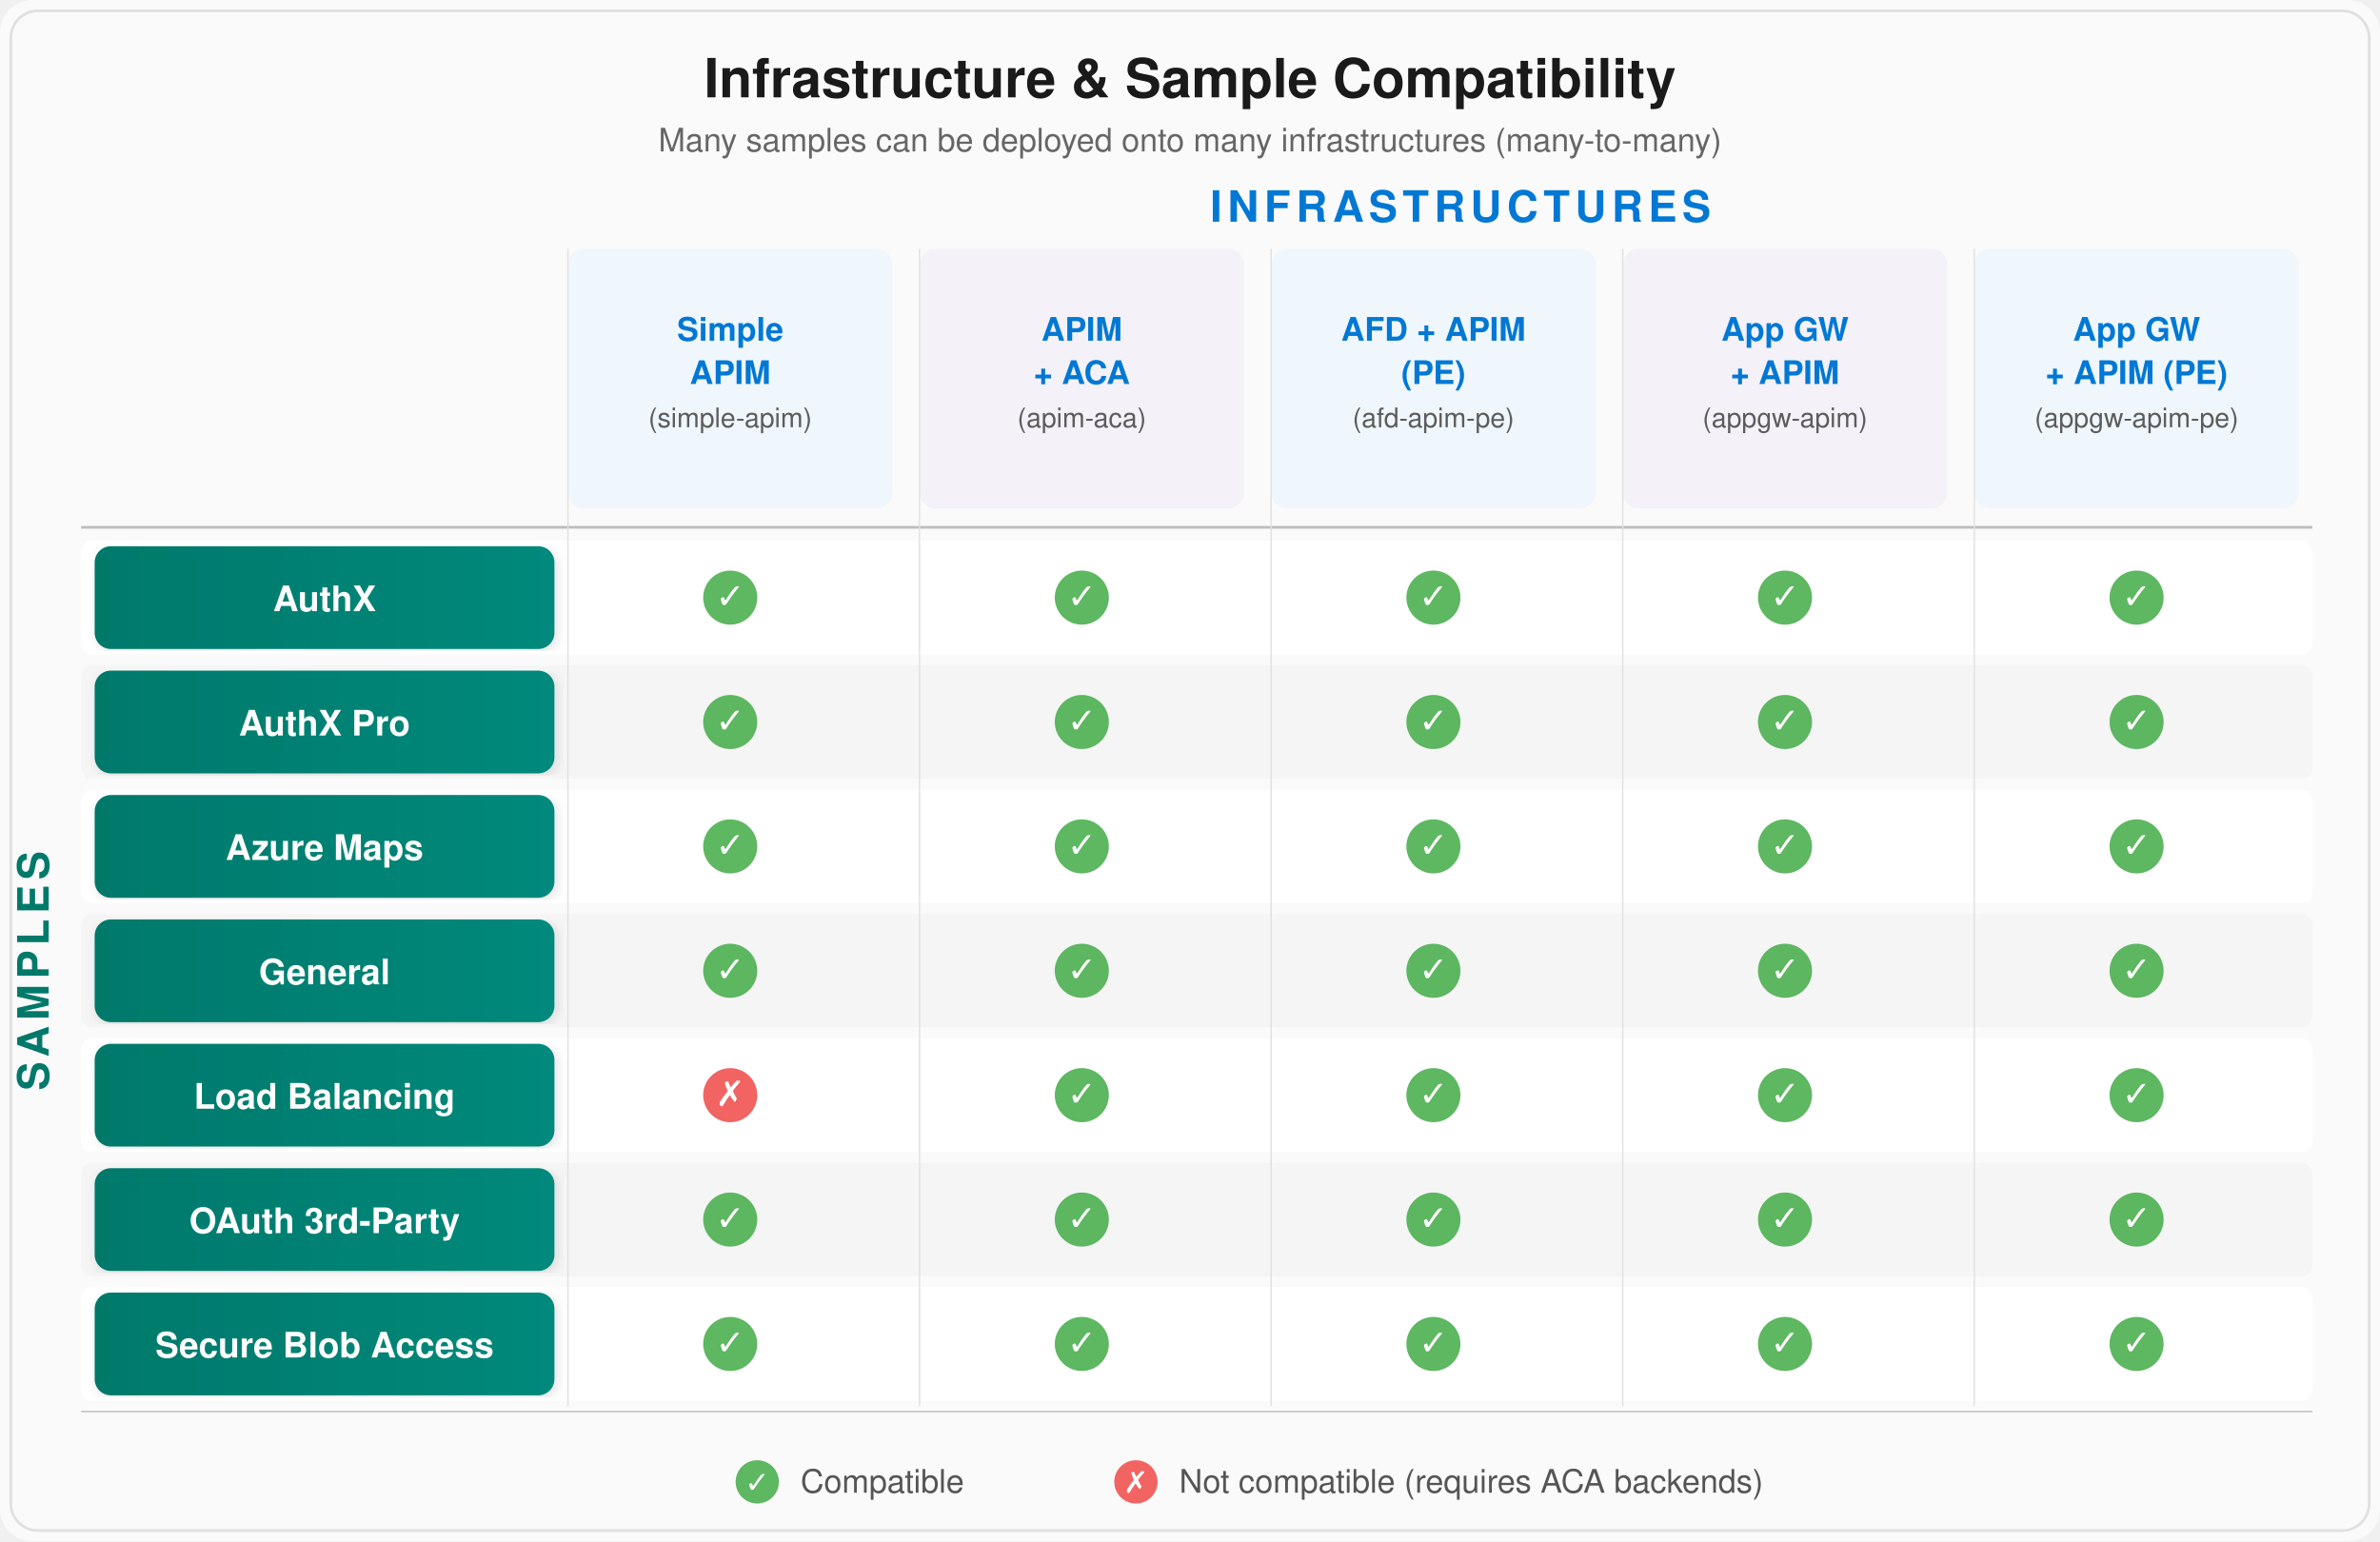
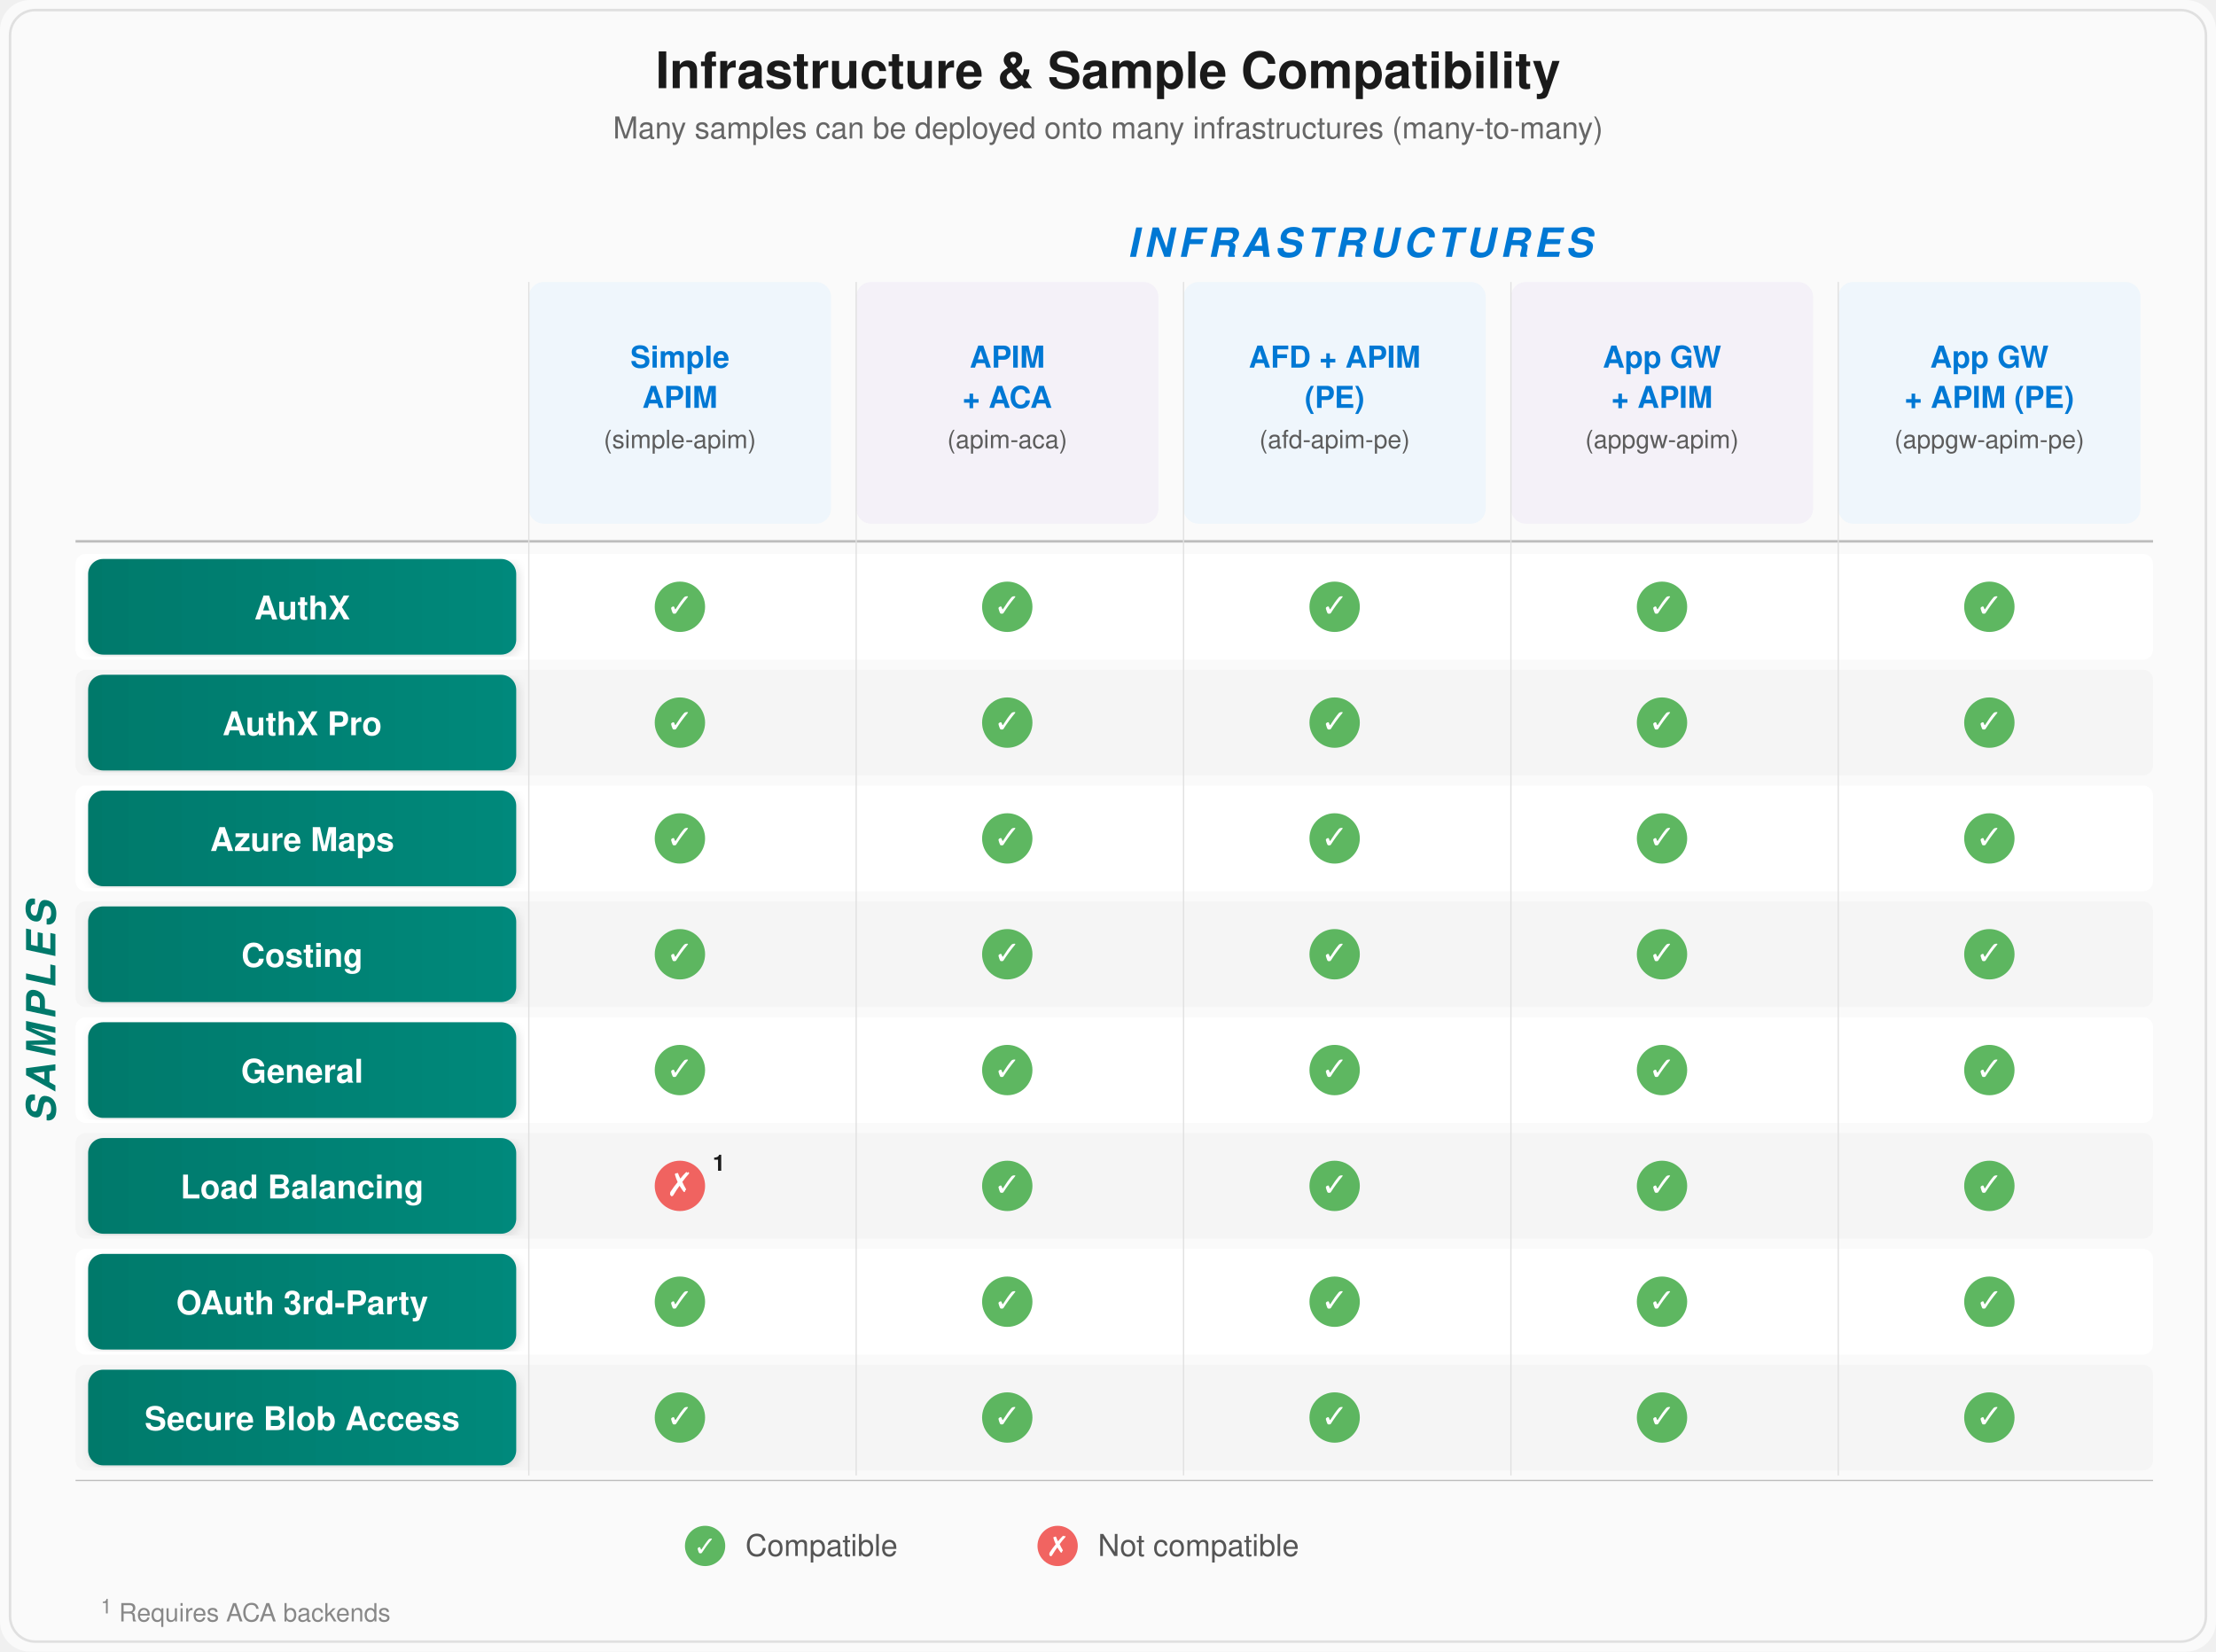
- <svg xmlns="http://www.w3.org/2000/svg" viewBox="0 0 880 570" font-family="Segoe UI, Helvetica, Arial, sans-serif">
+ <svg xmlns="http://www.w3.org/2000/svg" viewBox="0 0 880 656" font-family="Segoe UI, Helvetica, Arial, sans-serif">
  <defs>
    <linearGradient id="headerGrad" x1="0%" y1="0%" x2="0%" y2="100%">
      <stop offset="0%" stop-color="#0078D4" />
      <stop offset="100%" stop-color="#005A9E" />
    </linearGradient>
    <linearGradient id="rowLabelGrad" x1="0%" y1="0%" x2="100%" y2="0%">
      <stop offset="0%" stop-color="#00796B" />
      <stop offset="100%" stop-color="#00897B" />
    </linearGradient>
    <filter id="shadow" x="-2%" y="-2%" width="104%" height="104%">
      <feDropShadow dx="1" dy="1" stdDeviation="2" flood-opacity="0.12" />
    </filter>
  </defs>
-   <rect width="880" height="570" rx="12" fill="#FAFAFA" />
-   <rect x="4" y="4" width="872" height="562" rx="10" fill="none" stroke="#E0E0E0" stroke-width="1" />
-   <text x="440" y="36" text-anchor="middle" font-size="20" font-weight="700" fill="#1A1A1A">Infrastructure &amp; Sample Compatibility</text>
-   <text x="440" y="56" text-anchor="middle" font-size="12" fill="#666666">Many samples can be deployed onto many infrastructures (many-to-many)</text>
-   <text x="540" y="82" text-anchor="middle" font-size="16" font-weight="700" fill="#0078D4" letter-spacing="2">INFRASTRUCTURES</text>
-   <text x="18" y="359" text-anchor="middle" font-size="16" font-weight="700" fill="#00796B" letter-spacing="2" transform="rotate(-90 18 359)">SAMPLES</text>
-   <rect x="210" y="92" width="120" height="96" rx="6" fill="#E3F2FD" opacity="0.5" />
-   <rect x="340" y="92" width="120" height="96" rx="6" fill="#EDE7F6" opacity="0.5" />
-   <rect x="470" y="92" width="120" height="96" rx="6" fill="#E3F2FD" opacity="0.5" />
-   <rect x="600" y="92" width="120" height="96" rx="6" fill="#EDE7F6" opacity="0.5" />
-   <rect x="730" y="92" width="120" height="96" rx="6" fill="#E3F2FD" opacity="0.5" />
-   <text x="270" y="126" text-anchor="middle" font-size="12" font-weight="600" fill="#0078D4">Simple</text>
-   <text x="270" y="142" text-anchor="middle" font-size="12" font-weight="600" fill="#0078D4">APIM</text>
-   <text x="270" y="158" text-anchor="middle" font-size="10" fill="#5C5C5C">(simple-apim)</text>
-   <text x="400" y="126" text-anchor="middle" font-size="12" font-weight="600" fill="#0078D4">APIM</text>
-   <text x="400" y="142" text-anchor="middle" font-size="12" font-weight="600" fill="#0078D4">+ ACA</text>
-   <text x="400" y="158" text-anchor="middle" font-size="10" fill="#5C5C5C">(apim-aca)</text>
-   <text x="530" y="126" text-anchor="middle" font-size="12" font-weight="600" fill="#0078D4">AFD + APIM</text>
-   <text x="530" y="142" text-anchor="middle" font-size="12" font-weight="600" fill="#0078D4">(PE)</text>
-   <text x="530" y="158" text-anchor="middle" font-size="10" fill="#5C5C5C">(afd-apim-pe)</text>
-   <text x="660" y="126" text-anchor="middle" font-size="12" font-weight="600" fill="#0078D4">App GW</text>
-   <text x="660" y="142" text-anchor="middle" font-size="12" font-weight="600" fill="#0078D4">+ APIM</text>
-   <text x="660" y="158" text-anchor="middle" font-size="10" fill="#5C5C5C">(appgw-apim)</text>
-   <text x="790" y="126" text-anchor="middle" font-size="12" font-weight="600" fill="#0078D4">App GW</text>
-   <text x="790" y="142" text-anchor="middle" font-size="12" font-weight="600" fill="#0078D4">+ APIM (PE)</text>
-   <text x="790" y="158" text-anchor="middle" font-size="10" fill="#5C5C5C">(appgw-apim-pe)</text>
-   <line x1="30" y1="195" x2="855" y2="195" stroke="#BDBDBD" stroke-width="1" />
-   <rect x="30" y="200" width="825" height="42" rx="4" fill="#FFFFFF" />
-   <rect x="35" y="202" width="170" height="38" rx="6" fill="url(#rowLabelGrad)" filter="url(#shadow)" />
-   <text x="120" y="226" text-anchor="middle" font-size="13" font-weight="600" fill="#FFFFFF">AuthX</text>
-   <rect x="30" y="246" width="825" height="42" rx="4" fill="#F5F5F5" />
-   <rect x="35" y="248" width="170" height="38" rx="6" fill="url(#rowLabelGrad)" filter="url(#shadow)" />
-   <text x="120" y="272" text-anchor="middle" font-size="13" font-weight="600" fill="#FFFFFF">AuthX Pro</text>
-   <rect x="30" y="292" width="825" height="42" rx="4" fill="#FFFFFF" />
-   <rect x="35" y="294" width="170" height="38" rx="6" fill="url(#rowLabelGrad)" filter="url(#shadow)" />
-   <text x="120" y="318" text-anchor="middle" font-size="13" font-weight="600" fill="#FFFFFF">Azure Maps</text>
-   <rect x="30" y="338" width="825" height="42" rx="4" fill="#F5F5F5" />
-   <rect x="35" y="340" width="170" height="38" rx="6" fill="url(#rowLabelGrad)" filter="url(#shadow)" />
-   <text x="120" y="364" text-anchor="middle" font-size="13" font-weight="600" fill="#FFFFFF">General</text>
-   <rect x="30" y="384" width="825" height="42" rx="4" fill="#FFFFFF" />
-   <rect x="35" y="386" width="170" height="38" rx="6" fill="url(#rowLabelGrad)" filter="url(#shadow)" />
-   <text x="120" y="410" text-anchor="middle" font-size="13" font-weight="600" fill="#FFFFFF">Load Balancing</text>
-   <rect x="30" y="430" width="825" height="42" rx="4" fill="#F5F5F5" />
-   <rect x="35" y="432" width="170" height="38" rx="6" fill="url(#rowLabelGrad)" filter="url(#shadow)" />
-   <text x="120" y="456" text-anchor="middle" font-size="13" font-weight="600" fill="#FFFFFF">OAuth 3rd-Party</text>
-   <rect x="30" y="476" width="825" height="42" rx="4" fill="#FFFFFF" />
-   <rect x="35" y="478" width="170" height="38" rx="6" fill="url(#rowLabelGrad)" filter="url(#shadow)" />
-   <text x="120" y="502" text-anchor="middle" font-size="13" font-weight="600" fill="#FFFFFF">Secure Blob Access</text>
-   <line x1="210" y1="92" x2="210" y2="520" stroke="#E0E0E0" stroke-width="0.5" />
-   <line x1="340" y1="92" x2="340" y2="520" stroke="#E0E0E0" stroke-width="0.5" />
-   <line x1="470" y1="92" x2="470" y2="520" stroke="#E0E0E0" stroke-width="0.5" />
-   <line x1="600" y1="92" x2="600" y2="520" stroke="#E0E0E0" stroke-width="0.5" />
-   <line x1="730" y1="92" x2="730" y2="520" stroke="#E0E0E0" stroke-width="0.5" />
-   <circle cx="270" cy="221" r="10" fill="#4CAF50" opacity="0.9" />
-   <text x="270" y="225" text-anchor="middle" font-size="13" font-weight="700" fill="#FFFFFF">✓</text>
-   <circle cx="400" cy="221" r="10" fill="#4CAF50" opacity="0.9" />
-   <text x="400" y="225" text-anchor="middle" font-size="13" font-weight="700" fill="#FFFFFF">✓</text>
-   <circle cx="530" cy="221" r="10" fill="#4CAF50" opacity="0.9" />
-   <text x="530" y="225" text-anchor="middle" font-size="13" font-weight="700" fill="#FFFFFF">✓</text>
-   <circle cx="660" cy="221" r="10" fill="#4CAF50" opacity="0.9" />
-   <text x="660" y="225" text-anchor="middle" font-size="13" font-weight="700" fill="#FFFFFF">✓</text>
-   <circle cx="790" cy="221" r="10" fill="#4CAF50" opacity="0.9" />
-   <text x="790" y="225" text-anchor="middle" font-size="13" font-weight="700" fill="#FFFFFF">✓</text>
-   <circle cx="270" cy="267" r="10" fill="#4CAF50" opacity="0.9" />
-   <text x="270" y="271" text-anchor="middle" font-size="13" font-weight="700" fill="#FFFFFF">✓</text>
-   <circle cx="400" cy="267" r="10" fill="#4CAF50" opacity="0.9" />
-   <text x="400" y="271" text-anchor="middle" font-size="13" font-weight="700" fill="#FFFFFF">✓</text>
-   <circle cx="530" cy="267" r="10" fill="#4CAF50" opacity="0.9" />
-   <text x="530" y="271" text-anchor="middle" font-size="13" font-weight="700" fill="#FFFFFF">✓</text>
-   <circle cx="660" cy="267" r="10" fill="#4CAF50" opacity="0.9" />
-   <text x="660" y="271" text-anchor="middle" font-size="13" font-weight="700" fill="#FFFFFF">✓</text>
-   <circle cx="790" cy="267" r="10" fill="#4CAF50" opacity="0.9" />
-   <text x="790" y="271" text-anchor="middle" font-size="13" font-weight="700" fill="#FFFFFF">✓</text>
-   <circle cx="270" cy="313" r="10" fill="#4CAF50" opacity="0.9" />
-   <text x="270" y="317" text-anchor="middle" font-size="13" font-weight="700" fill="#FFFFFF">✓</text>
-   <circle cx="400" cy="313" r="10" fill="#4CAF50" opacity="0.9" />
-   <text x="400" y="317" text-anchor="middle" font-size="13" font-weight="700" fill="#FFFFFF">✓</text>
-   <circle cx="530" cy="313" r="10" fill="#4CAF50" opacity="0.9" />
-   <text x="530" y="317" text-anchor="middle" font-size="13" font-weight="700" fill="#FFFFFF">✓</text>
-   <circle cx="660" cy="313" r="10" fill="#4CAF50" opacity="0.9" />
-   <text x="660" y="317" text-anchor="middle" font-size="13" font-weight="700" fill="#FFFFFF">✓</text>
-   <circle cx="790" cy="313" r="10" fill="#4CAF50" opacity="0.9" />
-   <text x="790" y="317" text-anchor="middle" font-size="13" font-weight="700" fill="#FFFFFF">✓</text>
-   <circle cx="270" cy="359" r="10" fill="#4CAF50" opacity="0.9" />
-   <text x="270" y="363" text-anchor="middle" font-size="13" font-weight="700" fill="#FFFFFF">✓</text>
-   <circle cx="400" cy="359" r="10" fill="#4CAF50" opacity="0.9" />
-   <text x="400" y="363" text-anchor="middle" font-size="13" font-weight="700" fill="#FFFFFF">✓</text>
-   <circle cx="530" cy="359" r="10" fill="#4CAF50" opacity="0.9" />
-   <text x="530" y="363" text-anchor="middle" font-size="13" font-weight="700" fill="#FFFFFF">✓</text>
-   <circle cx="660" cy="359" r="10" fill="#4CAF50" opacity="0.9" />
-   <text x="660" y="363" text-anchor="middle" font-size="13" font-weight="700" fill="#FFFFFF">✓</text>
-   <circle cx="790" cy="359" r="10" fill="#4CAF50" opacity="0.9" />
-   <text x="790" y="363" text-anchor="middle" font-size="13" font-weight="700" fill="#FFFFFF">✓</text>
-   <circle cx="270" cy="405" r="10" fill="#EF5350" opacity="0.9" />
-   <text x="270" y="409" text-anchor="middle" font-size="13" font-weight="700" fill="#FFFFFF">✗</text>
-   <circle cx="400" cy="405" r="10" fill="#4CAF50" opacity="0.9" />
-   <text x="400" y="409" text-anchor="middle" font-size="13" font-weight="700" fill="#FFFFFF">✓</text>
-   <circle cx="530" cy="405" r="10" fill="#4CAF50" opacity="0.9" />
-   <text x="530" y="409" text-anchor="middle" font-size="13" font-weight="700" fill="#FFFFFF">✓</text>
-   <circle cx="660" cy="405" r="10" fill="#4CAF50" opacity="0.9" />
-   <text x="660" y="409" text-anchor="middle" font-size="13" font-weight="700" fill="#FFFFFF">✓</text>
-   <circle cx="790" cy="405" r="10" fill="#4CAF50" opacity="0.9" />
-   <text x="790" y="409" text-anchor="middle" font-size="13" font-weight="700" fill="#FFFFFF">✓</text>
-   <circle cx="270" cy="451" r="10" fill="#4CAF50" opacity="0.9" />
-   <text x="270" y="455" text-anchor="middle" font-size="13" font-weight="700" fill="#FFFFFF">✓</text>
-   <circle cx="400" cy="451" r="10" fill="#4CAF50" opacity="0.9" />
-   <text x="400" y="455" text-anchor="middle" font-size="13" font-weight="700" fill="#FFFFFF">✓</text>
-   <circle cx="530" cy="451" r="10" fill="#4CAF50" opacity="0.9" />
-   <text x="530" y="455" text-anchor="middle" font-size="13" font-weight="700" fill="#FFFFFF">✓</text>
-   <circle cx="660" cy="451" r="10" fill="#4CAF50" opacity="0.9" />
-   <text x="660" y="455" text-anchor="middle" font-size="13" font-weight="700" fill="#FFFFFF">✓</text>
-   <circle cx="790" cy="451" r="10" fill="#4CAF50" opacity="0.9" />
-   <text x="790" y="455" text-anchor="middle" font-size="13" font-weight="700" fill="#FFFFFF">✓</text>
-   <circle cx="270" cy="497" r="10" fill="#4CAF50" opacity="0.9" />
-   <text x="270" y="501" text-anchor="middle" font-size="13" font-weight="700" fill="#FFFFFF">✓</text>
-   <circle cx="400" cy="497" r="10" fill="#4CAF50" opacity="0.9" />
-   <text x="400" y="501" text-anchor="middle" font-size="13" font-weight="700" fill="#FFFFFF">✓</text>
-   <circle cx="530" cy="497" r="10" fill="#4CAF50" opacity="0.9" />
-   <text x="530" y="501" text-anchor="middle" font-size="13" font-weight="700" fill="#FFFFFF">✓</text>
-   <circle cx="660" cy="497" r="10" fill="#4CAF50" opacity="0.9" />
-   <text x="660" y="501" text-anchor="middle" font-size="13" font-weight="700" fill="#FFFFFF">✓</text>
-   <circle cx="790" cy="497" r="10" fill="#4CAF50" opacity="0.9" />
-   <text x="790" y="501" text-anchor="middle" font-size="13" font-weight="700" fill="#FFFFFF">✓</text>
-   <line x1="30" y1="522" x2="855" y2="522" stroke="#BDBDBD" stroke-width="0.5" />
-   <circle cx="280" cy="548" r="8" fill="#4CAF50" opacity="0.9" />
-   <text x="280" y="552" text-anchor="middle" font-size="11" font-weight="700" fill="#FFFFFF">✓</text>
-   <text x="296" y="552" font-size="12" fill="#555555">Compatible</text>
-   <circle cx="420" cy="548" r="8" fill="#EF5350" opacity="0.9" />
-   <text x="420" y="552" text-anchor="middle" font-size="11" font-weight="700" fill="#FFFFFF">✗</text>
-   <text x="436" y="552" font-size="12" fill="#555555">Not compatible (requires ACA backends)</text>
+   <rect width="880" height="656" rx="12" fill="#FAFAFA" />
+   <rect x="4" y="4" width="872" height="648" rx="10" fill="none" stroke="#E0E0E0" stroke-width="1" />
+   <g transform="translate(0,20)">
+     <text x="440" y="15" text-anchor="middle" font-size="20" font-weight="700" fill="#1A1A1A">Infrastructure &amp; Sample Compatibility</text>
+     <text x="440" y="35" text-anchor="middle" font-size="12" fill="#666666">Many samples can be deployed onto many infrastructures (many-to-many)</text>
+     <text x="540" y="82" text-anchor="middle" font-size="16" font-weight="700" font-style="italic" fill="#0078D4" letter-spacing="2">INFRASTRUCTURES</text>
+     <text x="22" y="382" text-anchor="middle" font-size="16" font-weight="700" font-style="italic" fill="#00796B" letter-spacing="2" transform="rotate(-90 22 382)">SAMPLES</text>
+     <rect x="210" y="92" width="120" height="96" rx="6" fill="#E3F2FD" opacity="0.5" />
+     <rect x="340" y="92" width="120" height="96" rx="6" fill="#EDE7F6" opacity="0.5" />
+     <rect x="470" y="92" width="120" height="96" rx="6" fill="#E3F2FD" opacity="0.5" />
+     <rect x="600" y="92" width="120" height="96" rx="6" fill="#EDE7F6" opacity="0.5" />
+     <rect x="730" y="92" width="120" height="96" rx="6" fill="#E3F2FD" opacity="0.5" />
+     <text x="270" y="126" text-anchor="middle" font-size="12" font-weight="600" fill="#0078D4">Simple</text>
+     <text x="270" y="142" text-anchor="middle" font-size="12" font-weight="600" fill="#0078D4">APIM</text>
+     <text x="270" y="158" text-anchor="middle" font-size="10" fill="#5C5C5C">(simple-apim)</text>
+     <text x="400" y="126" text-anchor="middle" font-size="12" font-weight="600" fill="#0078D4">APIM</text>
+     <text x="400" y="142" text-anchor="middle" font-size="12" font-weight="600" fill="#0078D4">+ ACA</text>
+     <text x="400" y="158" text-anchor="middle" font-size="10" fill="#5C5C5C">(apim-aca)</text>
+     <text x="530" y="126" text-anchor="middle" font-size="12" font-weight="600" fill="#0078D4">AFD + APIM</text>
+     <text x="530" y="142" text-anchor="middle" font-size="12" font-weight="600" fill="#0078D4">(PE)</text>
+     <text x="530" y="158" text-anchor="middle" font-size="10" fill="#5C5C5C">(afd-apim-pe)</text>
+     <text x="660" y="126" text-anchor="middle" font-size="12" font-weight="600" fill="#0078D4">App GW</text>
+     <text x="660" y="142" text-anchor="middle" font-size="12" font-weight="600" fill="#0078D4">+ APIM</text>
+     <text x="660" y="158" text-anchor="middle" font-size="10" fill="#5C5C5C">(appgw-apim)</text>
+     <text x="790" y="126" text-anchor="middle" font-size="12" font-weight="600" fill="#0078D4">App GW</text>
+     <text x="790" y="142" text-anchor="middle" font-size="12" font-weight="600" fill="#0078D4">+ APIM (PE)</text>
+     <text x="790" y="158" text-anchor="middle" font-size="10" fill="#5C5C5C">(appgw-apim-pe)</text>
+     <line x1="30" y1="195" x2="855" y2="195" stroke="#BDBDBD" stroke-width="1" />
+     <rect x="30" y="200" width="825" height="42" rx="4" fill="#FFFFFF" />
+     <rect x="35" y="202" width="170" height="38" rx="6" fill="url(#rowLabelGrad)" filter="url(#shadow)" />
+     <text x="120" y="226" text-anchor="middle" font-size="13" font-weight="600" fill="#FFFFFF">AuthX</text>
+     <rect x="30" y="246" width="825" height="42" rx="4" fill="#F5F5F5" />
+     <rect x="35" y="248" width="170" height="38" rx="6" fill="url(#rowLabelGrad)" filter="url(#shadow)" />
+     <text x="120" y="272" text-anchor="middle" font-size="13" font-weight="600" fill="#FFFFFF">AuthX Pro</text>
+     <rect x="30" y="292" width="825" height="42" rx="4" fill="#FFFFFF" />
+     <rect x="35" y="294" width="170" height="38" rx="6" fill="url(#rowLabelGrad)" filter="url(#shadow)" />
+     <text x="120" y="318" text-anchor="middle" font-size="13" font-weight="600" fill="#FFFFFF">Azure Maps</text>
+     <rect x="30" y="338" width="825" height="42" rx="4" fill="#F5F5F5" />
+     <rect x="35" y="340" width="170" height="38" rx="6" fill="url(#rowLabelGrad)" filter="url(#shadow)" />
+     <text x="120" y="364" text-anchor="middle" font-size="13" font-weight="600" fill="#FFFFFF">Costing</text>
+     <rect x="30" y="384" width="825" height="42" rx="4" fill="#FFFFFF" />
+     <rect x="35" y="386" width="170" height="38" rx="6" fill="url(#rowLabelGrad)" filter="url(#shadow)" />
+     <text x="120" y="410" text-anchor="middle" font-size="13" font-weight="600" fill="#FFFFFF">General</text>
+     <rect x="30" y="430" width="825" height="42" rx="4" fill="#F5F5F5" />
+     <rect x="35" y="432" width="170" height="38" rx="6" fill="url(#rowLabelGrad)" filter="url(#shadow)" />
+     <text x="120" y="456" text-anchor="middle" font-size="13" font-weight="600" fill="#FFFFFF">Load Balancing</text>
+     <rect x="30" y="476" width="825" height="42" rx="4" fill="#FFFFFF" />
+     <rect x="35" y="478" width="170" height="38" rx="6" fill="url(#rowLabelGrad)" filter="url(#shadow)" />
+     <text x="120" y="502" text-anchor="middle" font-size="13" font-weight="600" fill="#FFFFFF">OAuth 3rd-Party</text>
+     <rect x="30" y="522" width="825" height="42" rx="4" fill="#F5F5F5" />
+     <rect x="35" y="524" width="170" height="38" rx="6" fill="url(#rowLabelGrad)" filter="url(#shadow)" />
+     <text x="120" y="548" text-anchor="middle" font-size="13" font-weight="600" fill="#FFFFFF">Secure Blob Access</text>
+     <line x1="210" y1="92" x2="210" y2="566" stroke="#E0E0E0" stroke-width="0.5" />
+     <line x1="340" y1="92" x2="340" y2="566" stroke="#E0E0E0" stroke-width="0.5" />
+     <line x1="470" y1="92" x2="470" y2="566" stroke="#E0E0E0" stroke-width="0.5" />
+     <line x1="600" y1="92" x2="600" y2="566" stroke="#E0E0E0" stroke-width="0.5" />
+     <line x1="730" y1="92" x2="730" y2="566" stroke="#E0E0E0" stroke-width="0.5" />
+     <circle cx="270" cy="221" r="10" fill="#4CAF50" opacity="0.9" />
+     <text x="270" y="225" text-anchor="middle" font-size="13" font-weight="700" fill="#FFFFFF">✓</text>
+     <circle cx="400" cy="221" r="10" fill="#4CAF50" opacity="0.9" />
+     <text x="400" y="225" text-anchor="middle" font-size="13" font-weight="700" fill="#FFFFFF">✓</text>
+     <circle cx="530" cy="221" r="10" fill="#4CAF50" opacity="0.9" />
+     <text x="530" y="225" text-anchor="middle" font-size="13" font-weight="700" fill="#FFFFFF">✓</text>
+     <circle cx="660" cy="221" r="10" fill="#4CAF50" opacity="0.9" />
+     <text x="660" y="225" text-anchor="middle" font-size="13" font-weight="700" fill="#FFFFFF">✓</text>
+     <circle cx="790" cy="221" r="10" fill="#4CAF50" opacity="0.9" />
+     <text x="790" y="225" text-anchor="middle" font-size="13" font-weight="700" fill="#FFFFFF">✓</text>
+     <circle cx="270" cy="267" r="10" fill="#4CAF50" opacity="0.9" />
+     <text x="270" y="271" text-anchor="middle" font-size="13" font-weight="700" fill="#FFFFFF">✓</text>
+     <circle cx="400" cy="267" r="10" fill="#4CAF50" opacity="0.9" />
+     <text x="400" y="271" text-anchor="middle" font-size="13" font-weight="700" fill="#FFFFFF">✓</text>
+     <circle cx="530" cy="267" r="10" fill="#4CAF50" opacity="0.9" />
+     <text x="530" y="271" text-anchor="middle" font-size="13" font-weight="700" fill="#FFFFFF">✓</text>
+     <circle cx="660" cy="267" r="10" fill="#4CAF50" opacity="0.9" />
+     <text x="660" y="271" text-anchor="middle" font-size="13" font-weight="700" fill="#FFFFFF">✓</text>
+     <circle cx="790" cy="267" r="10" fill="#4CAF50" opacity="0.9" />
+     <text x="790" y="271" text-anchor="middle" font-size="13" font-weight="700" fill="#FFFFFF">✓</text>
+     <circle cx="270" cy="313" r="10" fill="#4CAF50" opacity="0.9" />
+     <text x="270" y="317" text-anchor="middle" font-size="13" font-weight="700" fill="#FFFFFF">✓</text>
+     <circle cx="400" cy="313" r="10" fill="#4CAF50" opacity="0.9" />
+     <text x="400" y="317" text-anchor="middle" font-size="13" font-weight="700" fill="#FFFFFF">✓</text>
+     <circle cx="530" cy="313" r="10" fill="#4CAF50" opacity="0.9" />
+     <text x="530" y="317" text-anchor="middle" font-size="13" font-weight="700" fill="#FFFFFF">✓</text>
+     <circle cx="660" cy="313" r="10" fill="#4CAF50" opacity="0.9" />
+     <text x="660" y="317" text-anchor="middle" font-size="13" font-weight="700" fill="#FFFFFF">✓</text>
+     <circle cx="790" cy="313" r="10" fill="#4CAF50" opacity="0.9" />
+     <text x="790" y="317" text-anchor="middle" font-size="13" font-weight="700" fill="#FFFFFF">✓</text>
+     <circle cx="270" cy="359" r="10" fill="#4CAF50" opacity="0.9" />
+     <text x="270" y="363" text-anchor="middle" font-size="13" font-weight="700" fill="#FFFFFF">✓</text>
+     <circle cx="400" cy="359" r="10" fill="#4CAF50" opacity="0.9" />
+     <text x="400" y="363" text-anchor="middle" font-size="13" font-weight="700" fill="#FFFFFF">✓</text>
+     <circle cx="530" cy="359" r="10" fill="#4CAF50" opacity="0.9" />
+     <text x="530" y="363" text-anchor="middle" font-size="13" font-weight="700" fill="#FFFFFF">✓</text>
+     <circle cx="660" cy="359" r="10" fill="#4CAF50" opacity="0.9" />
+     <text x="660" y="363" text-anchor="middle" font-size="13" font-weight="700" fill="#FFFFFF">✓</text>
+     <circle cx="790" cy="359" r="10" fill="#4CAF50" opacity="0.9" />
+     <text x="790" y="363" text-anchor="middle" font-size="13" font-weight="700" fill="#FFFFFF">✓</text>
+     <circle cx="270" cy="405" r="10" fill="#4CAF50" opacity="0.9" />
+     <text x="270" y="409" text-anchor="middle" font-size="13" font-weight="700" fill="#FFFFFF">✓</text>
+     <circle cx="400" cy="405" r="10" fill="#4CAF50" opacity="0.9" />
+     <text x="400" y="409" text-anchor="middle" font-size="13" font-weight="700" fill="#FFFFFF">✓</text>
+     <circle cx="530" cy="405" r="10" fill="#4CAF50" opacity="0.9" />
+     <text x="530" y="409" text-anchor="middle" font-size="13" font-weight="700" fill="#FFFFFF">✓</text>
+     <circle cx="660" cy="405" r="10" fill="#4CAF50" opacity="0.9" />
+     <text x="660" y="409" text-anchor="middle" font-size="13" font-weight="700" fill="#FFFFFF">✓</text>
+     <circle cx="790" cy="405" r="10" fill="#4CAF50" opacity="0.9" />
+     <text x="790" y="409" text-anchor="middle" font-size="13" font-weight="700" fill="#FFFFFF">✓</text>
+     <circle cx="270" cy="451" r="10" fill="#EF5350" opacity="0.9" />
+     <text x="270" y="455" text-anchor="middle" font-size="13" font-weight="700" fill="#FFFFFF">✗</text>
+     <text x="283" y="445" font-size="9" font-weight="600" fill="#1A1A1A">1</text>
+     <circle cx="400" cy="451" r="10" fill="#4CAF50" opacity="0.9" />
+     <text x="400" y="455" text-anchor="middle" font-size="13" font-weight="700" fill="#FFFFFF">✓</text>
+     <circle cx="530" cy="451" r="10" fill="#4CAF50" opacity="0.9" />
+     <text x="530" y="455" text-anchor="middle" font-size="13" font-weight="700" fill="#FFFFFF">✓</text>
+     <circle cx="660" cy="451" r="10" fill="#4CAF50" opacity="0.9" />
+     <text x="660" y="455" text-anchor="middle" font-size="13" font-weight="700" fill="#FFFFFF">✓</text>
+     <circle cx="790" cy="451" r="10" fill="#4CAF50" opacity="0.9" />
+     <text x="790" y="455" text-anchor="middle" font-size="13" font-weight="700" fill="#FFFFFF">✓</text>
+     <circle cx="270" cy="497" r="10" fill="#4CAF50" opacity="0.9" />
+     <text x="270" y="501" text-anchor="middle" font-size="13" font-weight="700" fill="#FFFFFF">✓</text>
+     <circle cx="400" cy="497" r="10" fill="#4CAF50" opacity="0.9" />
+     <text x="400" y="501" text-anchor="middle" font-size="13" font-weight="700" fill="#FFFFFF">✓</text>
+     <circle cx="530" cy="497" r="10" fill="#4CAF50" opacity="0.9" />
+     <text x="530" y="501" text-anchor="middle" font-size="13" font-weight="700" fill="#FFFFFF">✓</text>
+     <circle cx="660" cy="497" r="10" fill="#4CAF50" opacity="0.9" />
+     <text x="660" y="501" text-anchor="middle" font-size="13" font-weight="700" fill="#FFFFFF">✓</text>
+     <circle cx="790" cy="497" r="10" fill="#4CAF50" opacity="0.9" />
+     <text x="790" y="501" text-anchor="middle" font-size="13" font-weight="700" fill="#FFFFFF">✓</text>
+     <circle cx="270" cy="543" r="10" fill="#4CAF50" opacity="0.9" />
+     <text x="270" y="547" text-anchor="middle" font-size="13" font-weight="700" fill="#FFFFFF">✓</text>
+     <circle cx="400" cy="543" r="10" fill="#4CAF50" opacity="0.9" />
+     <text x="400" y="547" text-anchor="middle" font-size="13" font-weight="700" fill="#FFFFFF">✓</text>
+     <circle cx="530" cy="543" r="10" fill="#4CAF50" opacity="0.9" />
+     <text x="530" y="547" text-anchor="middle" font-size="13" font-weight="700" fill="#FFFFFF">✓</text>
+     <circle cx="660" cy="543" r="10" fill="#4CAF50" opacity="0.9" />
+     <text x="660" y="547" text-anchor="middle" font-size="13" font-weight="700" fill="#FFFFFF">✓</text>
+     <circle cx="790" cy="543" r="10" fill="#4CAF50" opacity="0.9" />
+     <text x="790" y="547" text-anchor="middle" font-size="13" font-weight="700" fill="#FFFFFF">✓</text>
+     <line x1="30" y1="568" x2="855" y2="568" stroke="#BDBDBD" stroke-width="0.5" />
+     <circle cx="280" cy="594" r="8" fill="#4CAF50" opacity="0.9" />
+     <text x="280" y="598" text-anchor="middle" font-size="11" font-weight="700" fill="#FFFFFF">✓</text>
+     <text x="296" y="598" font-size="12" fill="#555555">Compatible</text>
+     <circle cx="420" cy="594" r="8" fill="#EF5350" opacity="0.9" />
+     <text x="420" y="598" text-anchor="middle" font-size="11" font-weight="700" fill="#FFFFFF">✗</text>
+     <text x="436" y="598" font-size="12" fill="#555555">Not compatible</text>
+     <text x="40" y="624" font-size="10" fill="#888888">
+       <tspan font-size="8" baseline-shift="super">1</tspan> Requires ACA backends</text>
+   </g>
</svg>
